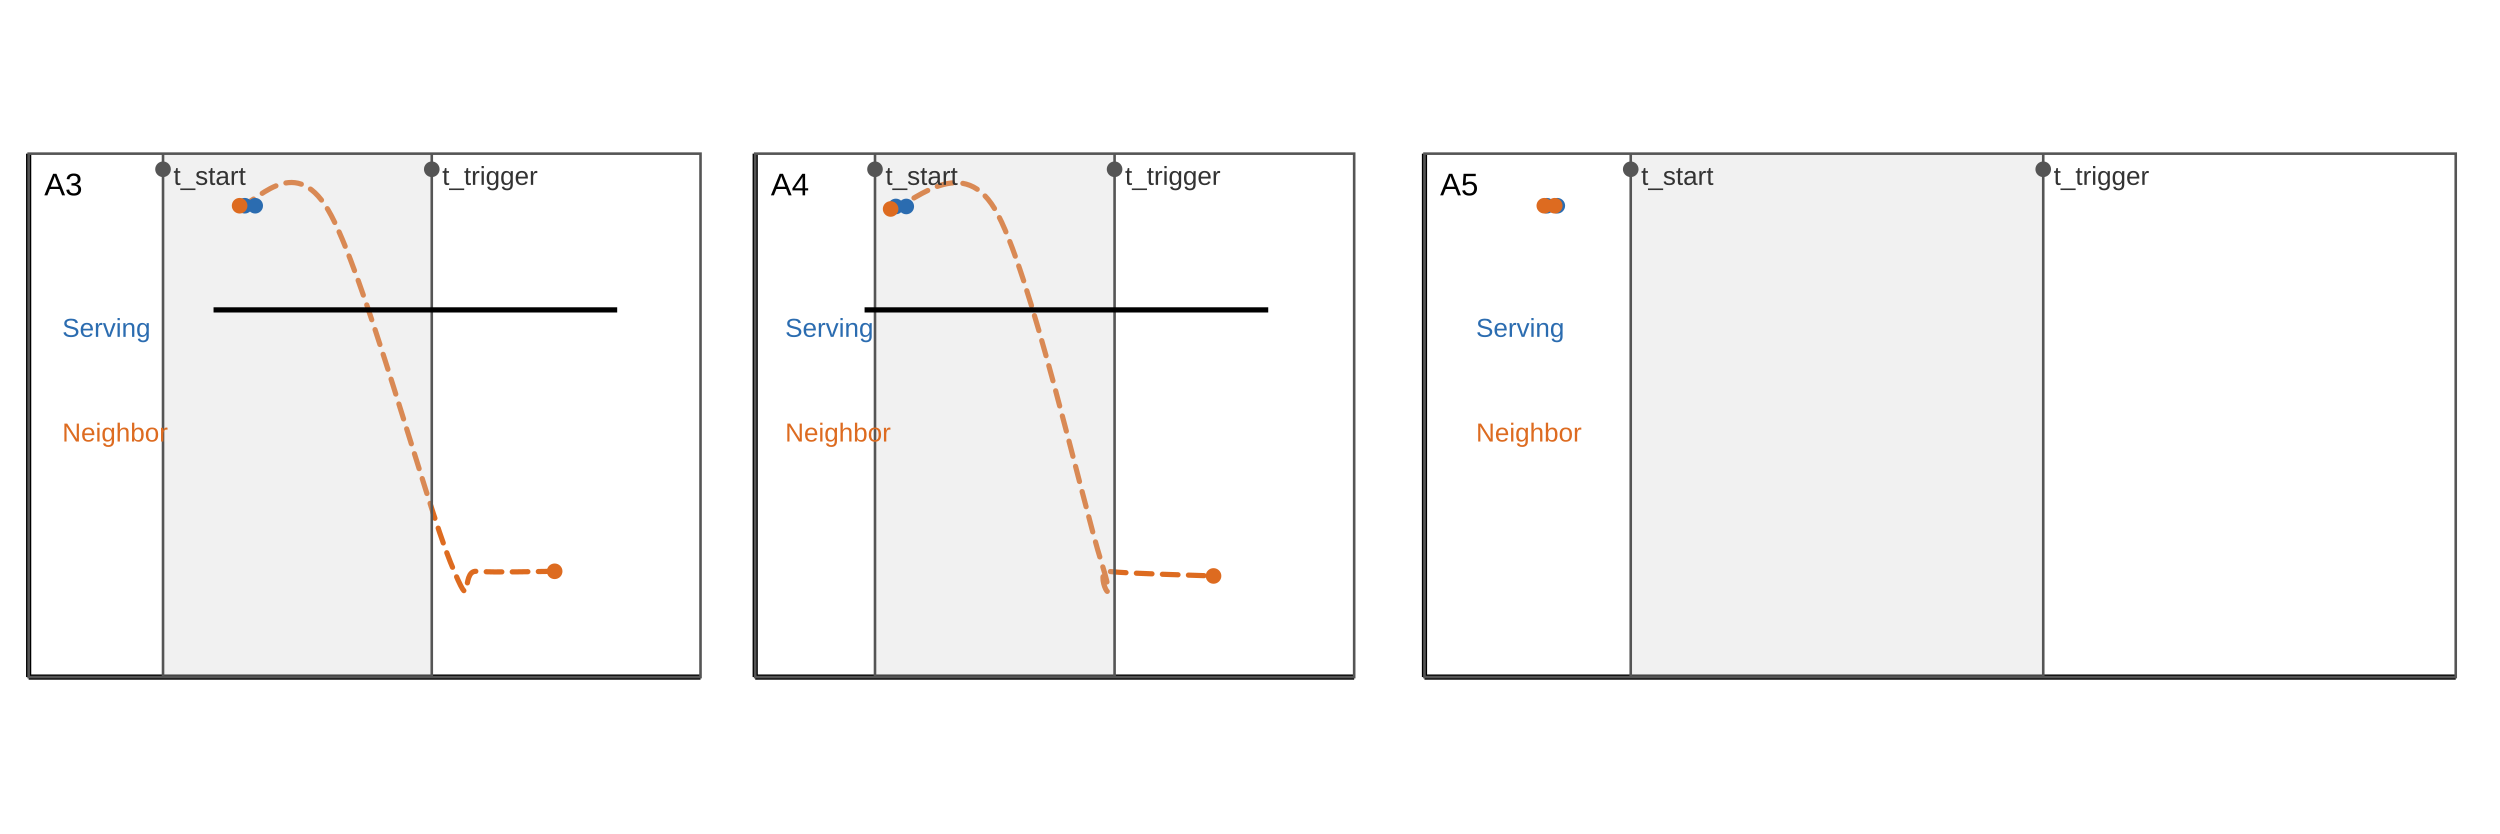
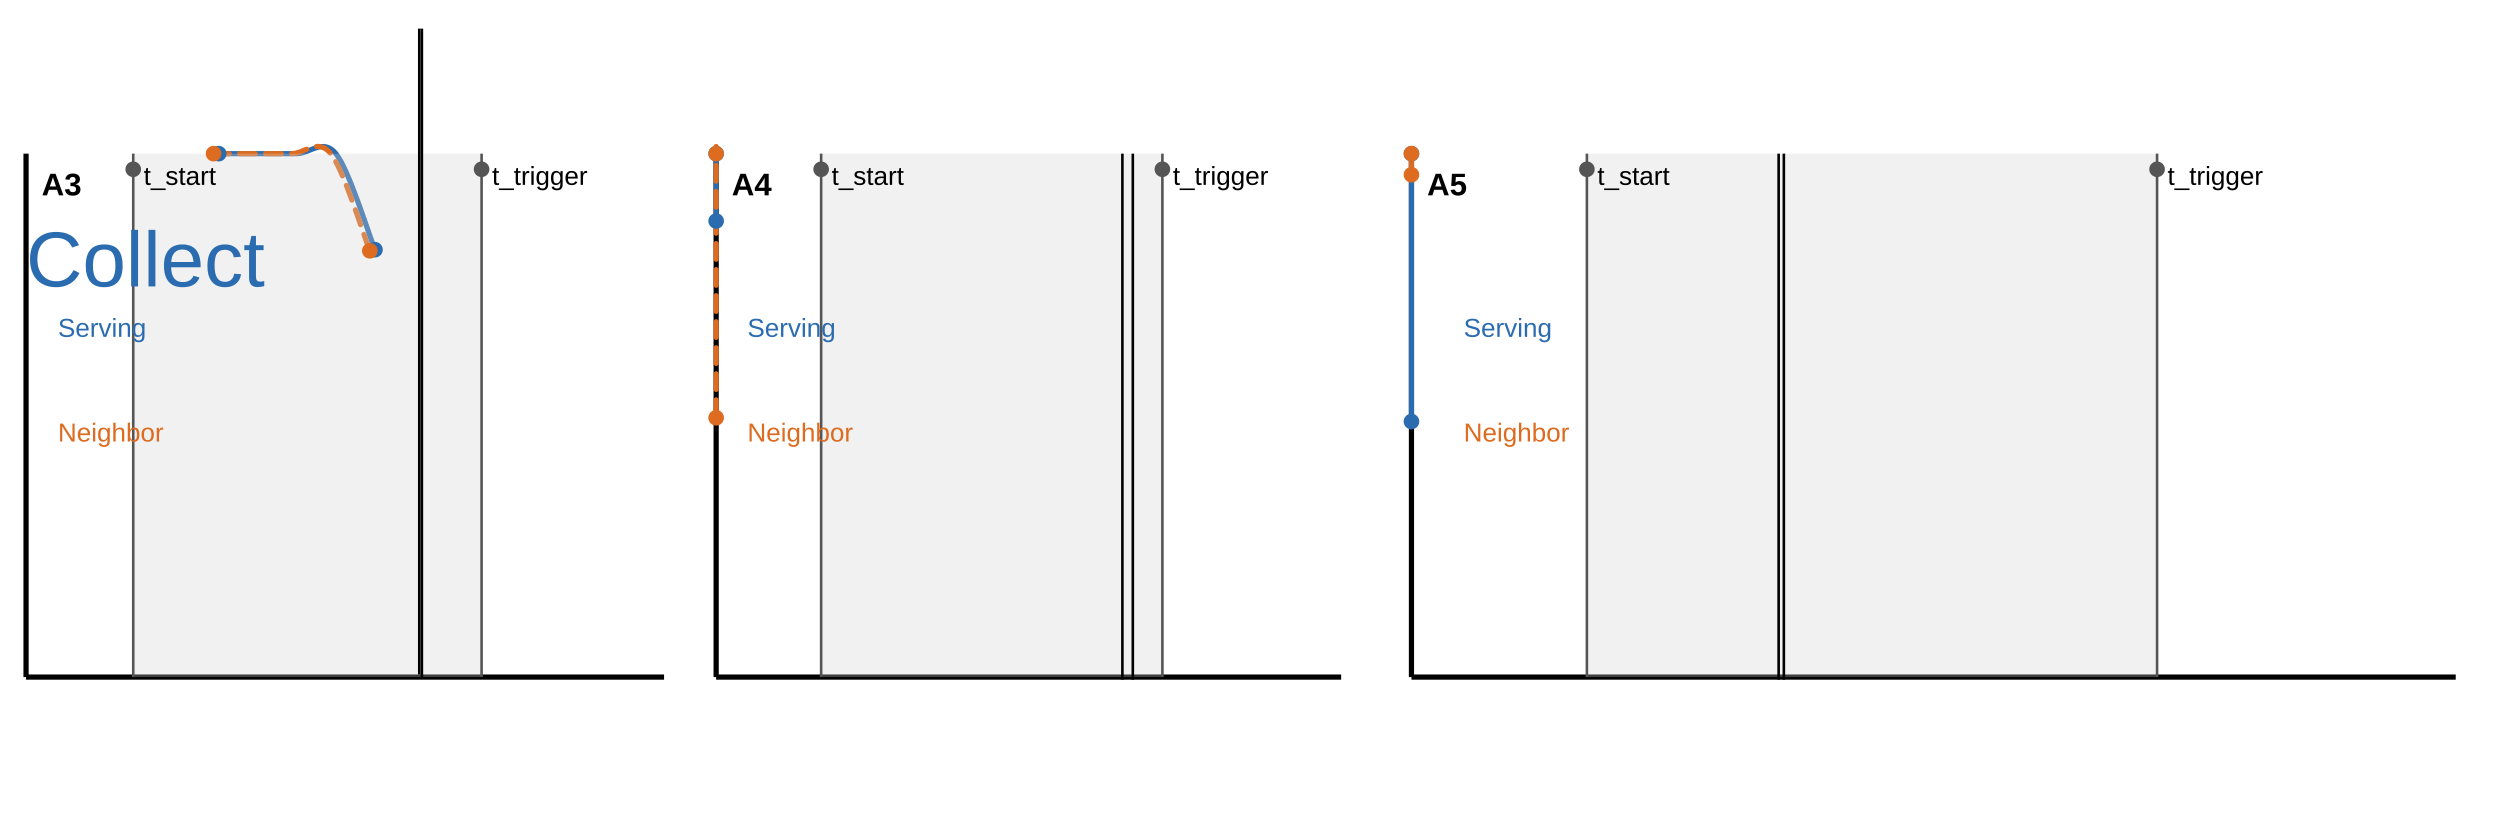
<svg xmlns="http://www.w3.org/2000/svg" baseProfile="full" height="320" version="1.1" width="960">
  <defs />
  <g id="figure_root">
    <g id="g_axes">
-       <line stroke="#000000" stroke-width="2" x1="11.0" x2="269.0" y1="260.0" y2="260.0" />
-       <line stroke="#000000" stroke-width="2" x1="11.0" x2="11.0" y1="260.0" y2="59.0" />
-       <line stroke="#000000" stroke-width="2" x1="290.0" x2="520.0" y1="260.0" y2="260.0" />
-       <line stroke="#000000" stroke-width="2" x1="290.0" x2="290.0" y1="260.0" y2="59.0" />
-       <line stroke="#000000" stroke-width="2" x1="547.0" x2="943.0" y1="260.0" y2="260.0" />
-       <line stroke="#000000" stroke-width="2" x1="547.0" x2="547.0" y1="260.0" y2="59.0" />
+       <line stroke="#000000" stroke-width="2.0" x1="10.0" x2="255.0" y1="260.0" y2="260.0" />
+       <line stroke="#000000" stroke-width="2.0" x1="10.0" x2="10.0" y1="260.0" y2="59.0" />
+       <line stroke="#000000" stroke-width="2.0" x1="275.0" x2="515.0" y1="260.0" y2="260.0" />
+       <line stroke="#000000" stroke-width="2.0" x1="275.0" x2="275.0" y1="260.0" y2="59.0" />
+       <line stroke="#000000" stroke-width="2.0" x1="542.0" x2="943.0" y1="260.0" y2="260.0" />
+       <line stroke="#000000" stroke-width="2.0" x1="542.0" x2="542.0" y1="260.0" y2="59.0" />
    </g>
    <g id="g_curves">
-       <path d="M 94.00 79.00 C 94.17 79.00 94.67 79.00 95.00 79.00 C 95.34 79.00 95.68 79.00 96.01 79.00 C 96.34 79.00 96.66 79.00 96.99 79.00 C 97.32 79.00 97.83 79.00 98.00 79.00" fill="none" id="curve_serving_A3" stroke="#2b6cb0" stroke-width="2" />
-       <path class="dashed" d="M 92.01 79.00 C 97.68 79.26 112.49 57.76 125.99 80.59 C 139.49 103.42 163.50 192.85 173.00 215.98 C 182.50 239.11 176.34 218.81 183.01 219.38 C 189.67 219.94 207.99 219.38 212.99 219.38" fill="none" id="curve_neighbor_A3" stroke="#dd6b20" stroke-dasharray="6,4" stroke-linecap="round" stroke-width="2" />
-       <path d="M 344.00 79.28 C 344.17 79.28 344.66 79.28 344.99 79.28 C 345.33 79.28 345.67 79.28 346.00 79.28 C 346.34 79.28 346.66 79.28 346.99 79.28 C 347.33 79.28 347.84 79.28 348.01 79.28" fill="none" id="curve_serving_A4" stroke="#2b6cb0" stroke-width="2" />
-       <path class="dashed" d="M 342.00 80.25 C 348.67 80.25 368.50 57.60 382.00 80.25 C 395.50 102.90 415.68 192.94 423.01 216.14 C 430.34 239.34 418.83 218.60 426.00 219.44 C 433.16 220.28 459.33 220.88 466.00 221.17" fill="none" id="curve_neighbor_A4" stroke="#dd6b20" stroke-dasharray="6,4" stroke-linecap="round" stroke-width="2" />
-       <path d="M 594.01 79.00 C 594.17 79.00 594.67 79.00 595.00 79.00 C 595.33 79.00 595.65 79.00 595.99 79.00 C 596.32 79.00 596.68 79.00 597.01 79.00 C 597.35 79.00 597.84 79.00 598.00 79.00" fill="none" id="curve_serving_A5" stroke="#2b6cb0" stroke-width="2" />
-       <path class="dashed" d="M 593.02 79.00 C 593.18 79.00 593.68 79.00 594.01 79.00 C 594.34 79.00 594.67 79.00 595.00 79.00 C 595.33 79.00 595.65 79.00 595.99 79.00 C 596.32 79.00 596.84 79.00 597.01 79.00" fill="none" id="curve_neighbor_A5" stroke="#dd6b20" stroke-dasharray="6,4" stroke-linecap="round" stroke-width="2" />
+       <path d="M 83.99 59.00 C 86.49 59.00 94.01 59.00 99.01 59.00 C 104.01 59.00 109.00 59.00 114.00 59.00 C 119.00 59.00 124.00 52.85 129.00 59.00 C 133.99 65.15 141.49 89.74 143.99 95.88" fill="none" id="curve_serving_A3" stroke="#2b6cb0" stroke-width="2" />
+       <path class="dashed" d="M 82.01 59.00 C 84.50 59.00 92.00 59.00 97.00 59.00 C 102.00 59.00 106.99 59.00 111.99 59.00 C 117.00 59.00 122.01 52.78 127.01 59.00 C 132.01 65.22 139.51 90.09 142.01 96.31" fill="none" id="curve_neighbor_A3" stroke="#dd6b20" stroke-dasharray="6,4" stroke-linecap="round" stroke-width="2" />
+       <path d="M 275.00 59.00 C 275.00 59.00 275.00 59.00 275.00 59.00 C 275.00 59.00 275.00 59.00 275.00 59.00 C 275.00 59.00 275.00 54.69 275.00 59.00 C 275.00 63.31 275.00 80.56 275.00 84.87" fill="none" id="curve_serving_A4" stroke="#2b6cb0" stroke-width="2" />
+       <path class="dashed" d="M 275.00 59.00 C 275.00 59.00 275.00 59.00 275.00 59.00 C 275.00 59.00 275.00 59.00 275.00 59.00 C 275.00 59.00 275.00 52.85 275.00 59.00 C 275.00 65.15 275.00 79.96 275.00 95.90 C 275.00 111.85 275.00 143.92 275.00 154.68 C 275.00 165.43 275.00 159.47 275.00 160.42 C 275.00 161.38 275.00 160.42 275.00 160.42 C 275.00 160.42 275.00 160.42 275.00 160.42" fill="none" id="curve_neighbor_A4" stroke="#dd6b20" stroke-dasharray="6,4" stroke-linecap="round" stroke-width="2" />
+       <path d="M 542.00 59.00 C 542.00 59.00 542.00 59.00 542.00 59.00 C 542.00 59.00 542.00 59.00 542.00 59.00 C 542.00 59.00 542.00 55.55 542.00 59.00 C 542.00 62.45 542.00 68.66 542.00 79.72 C 542.00 90.79 542.00 111.96 542.00 125.39 C 542.00 138.82 542.00 154.47 542.00 160.28 C 542.00 166.10 542.00 160.02 542.00 160.28 C 542.00 160.55 542.00 161.59 542.00 161.85" fill="none" id="curve_serving_A5" stroke="#2b6cb0" stroke-width="2" />
+       <path class="dashed" d="M 542.00 59.00 C 542.00 59.00 542.00 59.00 542.00 59.00 C 542.00 59.00 542.00 59.00 542.00 59.00 C 542.00 59.00 542.00 57.65 542.00 59.00 C 542.00 60.35 542.00 65.75 542.00 67.10" fill="none" id="curve_neighbor_A5" stroke="#dd6b20" stroke-dasharray="6,4" stroke-linecap="round" stroke-width="2" />
    </g>
    <g id="g_annotations">
-       <rect fill="#d0d0d0" fill-opacity="0.3" height="201.0" width="103.2" x="62.6" y="59.0" />
-       <line stroke="#555555" stroke-width="1" x1="62.6" x2="62.6" y1="260.0" y2="59.0" />
-       <line stroke="#555555" stroke-width="1" x1="165.8" x2="165.8" y1="260.0" y2="59.0" />
-       <rect fill="#d0d0d0" fill-opacity="0.3" height="201.0" width="92.0" x="336.0" y="59.0" />
-       <line stroke="#555555" stroke-width="1" x1="336.0" x2="336.0" y1="260.0" y2="59.0" />
-       <line stroke="#555555" stroke-width="1" x1="428.0" x2="428.0" y1="260.0" y2="59.0" />
-       <rect fill="#d0d0d0" fill-opacity="0.3" height="201.0" width="158.4" x="626.2" y="59.0" />
-       <line stroke="#555555" stroke-width="1" x1="626.2" x2="626.2" y1="260.0" y2="59.0" />
-       <line stroke="#555555" stroke-width="1" x1="784.6" x2="784.6" y1="260.0" y2="59.0" />
-       <line id="geom_line_00" stroke="#000000" stroke-width="2.0" x1="82.0" x2="237.0" y1="119.0" y2="119.0" />
-       <line id="geom_line_01" stroke="#000000" stroke-width="2.0" x1="332.0" x2="487.0" y1="119.0" y2="119.0" />
-       <rect fill="none" height="201.0" id="geom_rect_00" stroke="#555555" stroke-width="1.0" width="258.0" x="11.0" y="59.0" />
-       <rect fill="none" height="201.0" id="geom_rect_01" stroke="#555555" stroke-width="1.0" width="230.0" x="290.0" y="59.0" />
-       <rect fill="none" height="201.0" id="geom_rect_02" stroke="#555555" stroke-width="1.0" width="396.0" x="547.0" y="59.0" />
+       <rect fill="#d0d0d0" fill-opacity="0.3" height="201.0" width="133.77" x="51.16" y="59.0" />
+       <line stroke="#555555" stroke-width="1.0" x1="51.16" x2="51.16" y1="260.0" y2="59.0" />
+       <line stroke="#555555" stroke-width="1.0" x1="184.93" x2="184.93" y1="260.0" y2="59.0" />
+       <rect fill="#d0d0d0" fill-opacity="0.3" height="201.0" width="131.04" x="315.32" y="59.0" />
+       <line stroke="#555555" stroke-width="1.0" x1="315.32" x2="315.32" y1="260.0" y2="59.0" />
+       <line stroke="#555555" stroke-width="1.0" x1="446.36" x2="446.36" y1="260.0" y2="59.0" />
+       <rect fill="#d0d0d0" fill-opacity="0.3" height="201.0" width="218.946" x="609.368" y="59.0" />
+       <line stroke="#555555" stroke-width="1.0" x1="609.368" x2="609.368" y1="260.0" y2="59.0" />
+       <line stroke="#555555" stroke-width="1.0" x1="828.314" x2="828.314" y1="260.0" y2="59.0" />
+       <line id="geom_line_00" stroke="#000000" stroke-width="1.0" x1="161.0" x2="161.0" y1="11.0" y2="259.0" />
+       <line id="geom_line_01" stroke="#000000" stroke-width="1.0" x1="162.0" x2="162.0" y1="11.0" y2="260.0" />
+       <line id="geom_line_02" stroke="#000000" stroke-width="1.0" x1="431.0" x2="431.0" y1="59.0" y2="261.0" />
+       <line id="geom_line_03" stroke="#000000" stroke-width="1.0" x1="435.0" x2="435.0" y1="59.0" y2="261.0" />
+       <line id="geom_line_04" stroke="#000000" stroke-width="1.0" x1="683.0" x2="683.0" y1="59.0" y2="261.0" />
+       <line id="geom_line_05" stroke="#000000" stroke-width="1.0" x1="685.0" x2="685.0" y1="59.0" y2="261.0" />
    </g>
    <g id="g_text">
-       <text fill="#333333" font-family="Arial, sans-serif" font-size="10" id="txt_t_start_A3" text-anchor="start" x="66.6" y="71.0">t_start</text>
-       <text fill="#333333" font-family="Arial, sans-serif" font-size="10" id="txt_t_trigger_A3" text-anchor="start" x="169.8" y="71.0">t_trigger</text>
-       <text fill="#000000" font-family="Arial, sans-serif" font-size="12" id="txt_panel_A3" text-anchor="start" x="17.0" y="75.0">A3</text>
-       <text fill="#2b6cb0" font-family="Arial, sans-serif" font-size="10" id="txt_serving_A3" text-anchor="start" x="23.9" y="129.35">Serving</text>
-       <text fill="#dd6b20" font-family="Arial, sans-serif" font-size="10" id="txt_neighbor_A3" text-anchor="start" x="23.9" y="169.55">Neighbor</text>
-       <text fill="#333333" font-family="Arial, sans-serif" font-size="10" id="txt_t_start_A4" text-anchor="start" x="340.0" y="71.0">t_start</text>
-       <text fill="#333333" font-family="Arial, sans-serif" font-size="10" id="txt_t_trigger_A4" text-anchor="start" x="432.0" y="71.0">t_trigger</text>
-       <text fill="#000000" font-family="Arial, sans-serif" font-size="12" id="txt_panel_A4" text-anchor="start" x="296.0" y="75.0">A4</text>
-       <text fill="#2b6cb0" font-family="Arial, sans-serif" font-size="10" id="txt_serving_A4" text-anchor="start" x="301.5" y="129.35">Serving</text>
-       <text fill="#dd6b20" font-family="Arial, sans-serif" font-size="10" id="txt_neighbor_A4" text-anchor="start" x="301.5" y="169.55">Neighbor</text>
-       <text fill="#333333" font-family="Arial, sans-serif" font-size="10" id="txt_t_start_A5" text-anchor="start" x="630.2" y="71.0">t_start</text>
-       <text fill="#333333" font-family="Arial, sans-serif" font-size="10" id="txt_t_trigger_A5" text-anchor="start" x="788.6" y="71.0">t_trigger</text>
-       <text fill="#000000" font-family="Arial, sans-serif" font-size="12" id="txt_panel_A5" text-anchor="start" x="553.0" y="75.0">A5</text>
-       <text fill="#2b6cb0" font-family="Arial, sans-serif" font-size="10" id="txt_serving_A5" text-anchor="start" x="566.8" y="129.35">Serving</text>
-       <text fill="#dd6b20" font-family="Arial, sans-serif" font-size="10" id="txt_neighbor_A5" text-anchor="start" x="566.8" y="169.55">Neighbor</text>
+       <text dominant-baseline="alphabetic" fill="#000000" font-family="Arial, sans-serif" font-size="10" id="txt_t_start_A3" text-anchor="start" x="55.16" y="71.0">t_start</text>
+       <text dominant-baseline="alphabetic" fill="#000000" font-family="Arial, sans-serif" font-size="10" id="txt_t_trigger_A3" text-anchor="start" x="188.93" y="71.0">t_trigger</text>
+       <text dominant-baseline="alphabetic" fill="#000000" font-family="Arial, sans-serif" font-size="12" font-weight="bold" id="txt_panel_A3" text-anchor="start" x="16.0" y="75.0">A3</text>
+       <text dominant-baseline="alphabetic" fill="#2b6cb0" font-family="Arial, sans-serif" font-size="10" id="txt_serving_A3" text-anchor="start" x="22.25" y="129.35">Serving</text>
+       <text dominant-baseline="alphabetic" fill="#dd6b20" font-family="Arial, sans-serif" font-size="10" id="txt_neighbor_A3" text-anchor="start" x="22.25" y="169.55">Neighbor</text>
+       <text dominant-baseline="alphabetic" fill="#000000" font-family="Arial, sans-serif" font-size="10" id="txt_t_start_A4" text-anchor="start" x="319.32" y="71.0">t_start</text>
+       <text dominant-baseline="alphabetic" fill="#000000" font-family="Arial, sans-serif" font-size="10" id="txt_t_trigger_A4" text-anchor="start" x="450.36" y="71.0">t_trigger</text>
+       <text dominant-baseline="alphabetic" fill="#000000" font-family="Arial, sans-serif" font-size="12" font-weight="bold" id="txt_panel_A4" text-anchor="start" x="281.0" y="75.0">A4</text>
+       <text dominant-baseline="alphabetic" fill="#2b6cb0" font-family="Arial, sans-serif" font-size="10" id="txt_serving_A4" text-anchor="start" x="287.0" y="129.35">Serving</text>
+       <text dominant-baseline="alphabetic" fill="#dd6b20" font-family="Arial, sans-serif" font-size="10" id="txt_neighbor_A4" text-anchor="start" x="287.0" y="169.55">Neighbor</text>
+       <text dominant-baseline="alphabetic" fill="#000000" font-family="Arial, sans-serif" font-size="10" id="txt_t_start_A5" text-anchor="start" x="613.368" y="71.0">t_start</text>
+       <text dominant-baseline="alphabetic" fill="#000000" font-family="Arial, sans-serif" font-size="10" id="txt_t_trigger_A5" text-anchor="start" x="832.314" y="71.0">t_trigger</text>
+       <text dominant-baseline="alphabetic" fill="#000000" font-family="Arial, sans-serif" font-size="12" font-weight="bold" id="txt_panel_A5" text-anchor="start" x="548.0" y="75.0">A5</text>
+       <text dominant-baseline="alphabetic" fill="#2b6cb0" font-family="Arial, sans-serif" font-size="10" id="txt_serving_A5" text-anchor="start" x="562.05" y="129.35">Serving</text>
+       <text dominant-baseline="alphabetic" fill="#dd6b20" font-family="Arial, sans-serif" font-size="10" id="txt_neighbor_A5" text-anchor="start" x="562.05" y="169.55">Neighbor</text>
+       <text dominant-baseline="alphabetic" fill="#2b6cb0" font-family="Arial, sans-serif" font-size="30.0" font-weight="normal" id="txt_text_00" text-anchor="start" x="10.0" y="110.0">Collect</text>
    </g>
    <g id="g_markers">
-       <circle cx="62.6" cy="65.0" fill="#555555" r="3" />
-       <circle cx="165.8" cy="65.0" fill="#555555" r="3" />
-       <circle cx="93.999" cy="79" fill="#2b6cb0" r="3" />
-       <circle cx="97.998" cy="79" fill="#2b6cb0" r="3" />
-       <circle cx="92.012" cy="79" fill="#dd6b20" r="3" />
-       <circle cx="212.988" cy="219.378" fill="#dd6b20" r="3" />
-       <circle cx="336.0" cy="65.0" fill="#555555" r="3" />
-       <circle cx="428.0" cy="65.0" fill="#555555" r="3" />
-       <circle cx="344.004" cy="79.281" fill="#2b6cb0" r="3" />
-       <circle cx="348.006" cy="79.281" fill="#2b6cb0" r="3" />
-       <circle cx="342.003" cy="80.246" fill="#dd6b20" r="3" />
-       <circle cx="465.996" cy="221.167" fill="#dd6b20" r="3" />
-       <circle cx="626.2" cy="65.0" fill="#555555" r="3" />
-       <circle cx="784.6" cy="65.0" fill="#555555" r="3" />
-       <circle cx="594.005" cy="79" fill="#2b6cb0" r="3" />
-       <circle cx="598.005" cy="79" fill="#2b6cb0" r="3" />
-       <circle cx="593.015" cy="79" fill="#dd6b20" r="3" />
-       <circle cx="597.015" cy="79" fill="#dd6b20" r="3" />
+       <circle cx="51.16" cy="65.0" fill="#555555" r="3" />
+       <circle cx="184.93" cy="65.0" fill="#555555" r="3" />
+       <circle cx="83.99" cy="59.0" fill="#2b6cb0" r="3" />
+       <circle cx="143.991" cy="95.883" fill="#2b6cb0" r="3" />
+       <circle cx="82.005" cy="59.0" fill="#dd6b20" r="3" />
+       <circle cx="142.006" cy="96.306" fill="#dd6b20" r="3" />
+       <circle cx="315.32" cy="65.0" fill="#555555" r="3" />
+       <circle cx="446.36" cy="65.0" fill="#555555" r="3" />
+       <circle cx="275.0" cy="59.0" fill="#2b6cb0" r="3" />
+       <circle cx="275.0" cy="84.869" fill="#2b6cb0" r="3" />
+       <circle cx="275.0" cy="59.0" fill="#dd6b20" r="3" />
+       <circle cx="275.0" cy="160.425" fill="#dd6b20" r="3" />
+       <circle cx="609.368" cy="65.0" fill="#555555" r="3" />
+       <circle cx="828.314" cy="65.0" fill="#555555" r="3" />
+       <circle cx="542.0" cy="59.0" fill="#2b6cb0" r="3" />
+       <circle cx="542.0" cy="161.852" fill="#2b6cb0" r="3" />
+       <circle cx="542.0" cy="59.0" fill="#dd6b20" r="3" />
+       <circle cx="542.0" cy="67.1" fill="#dd6b20" r="3" />
    </g>
  </g>
</svg>
